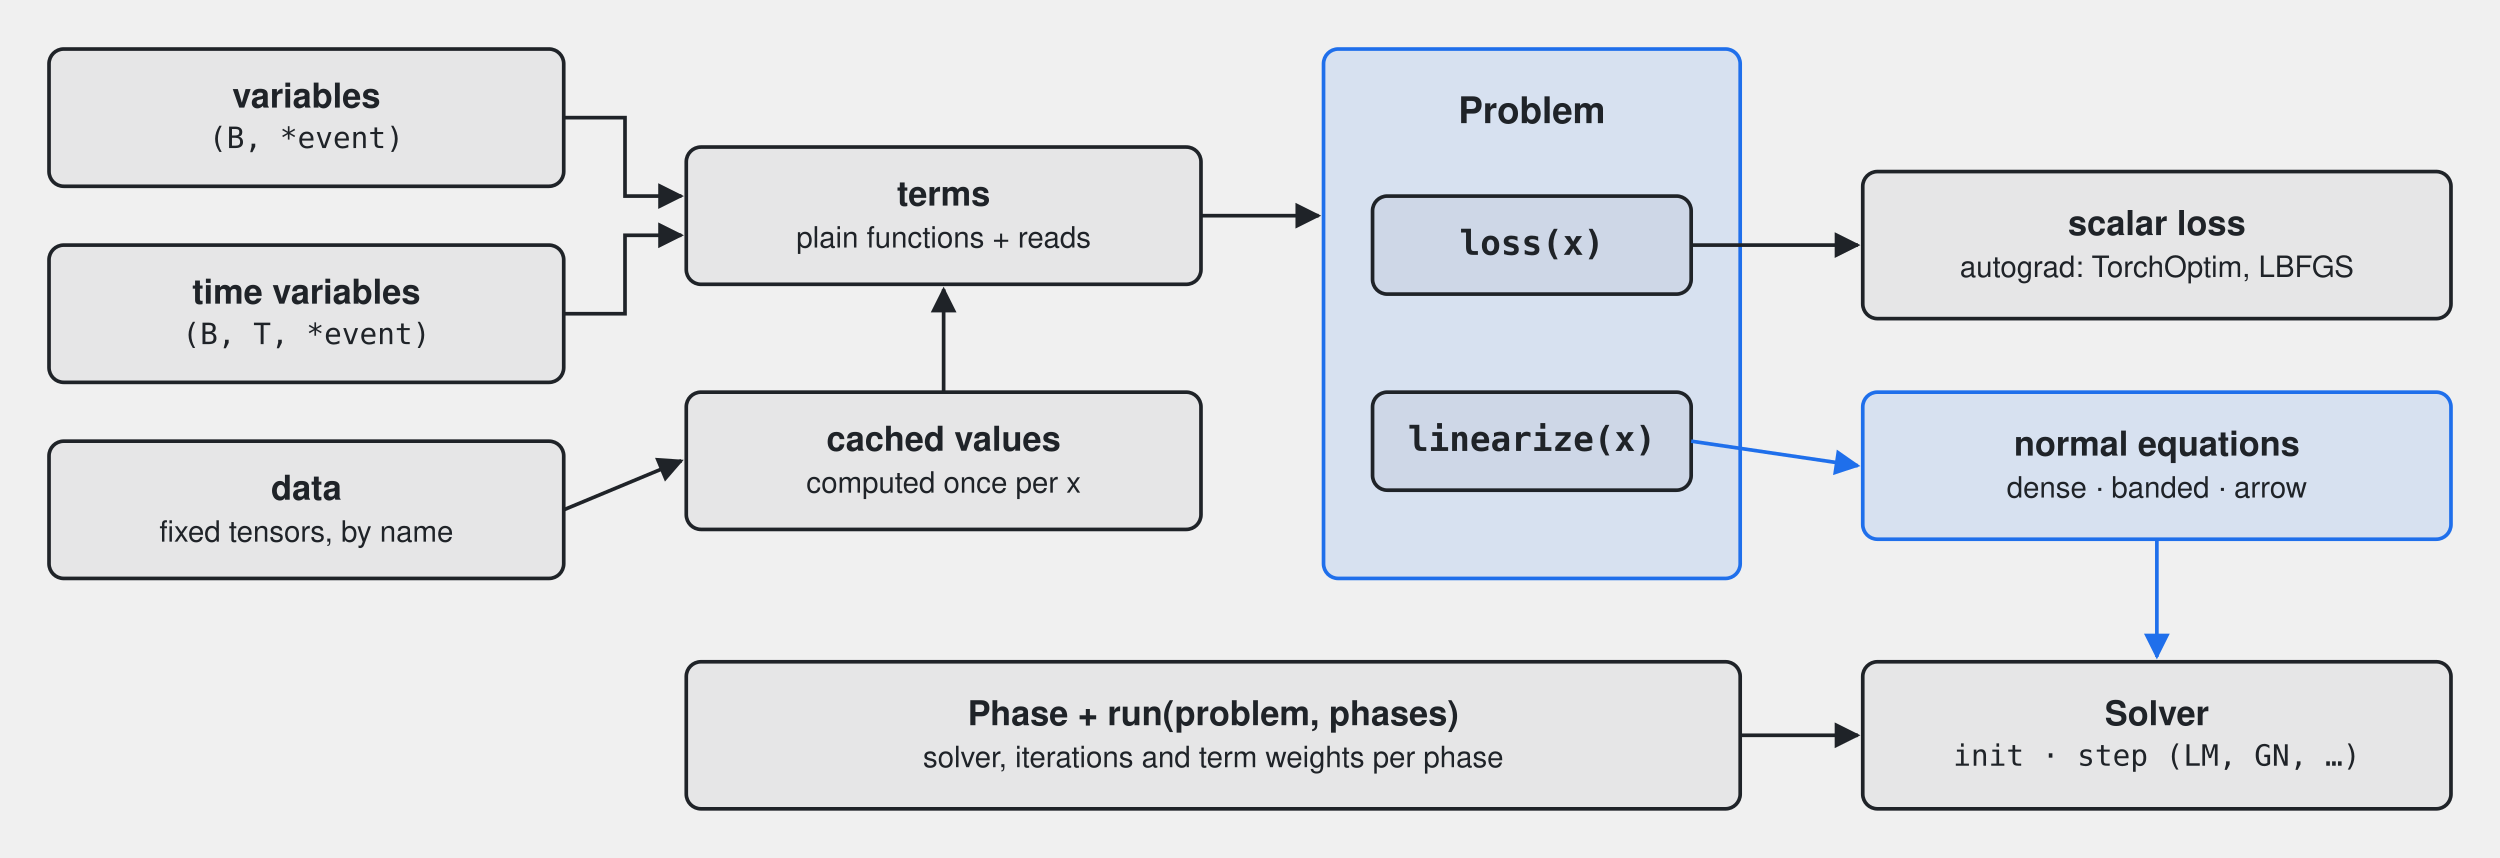
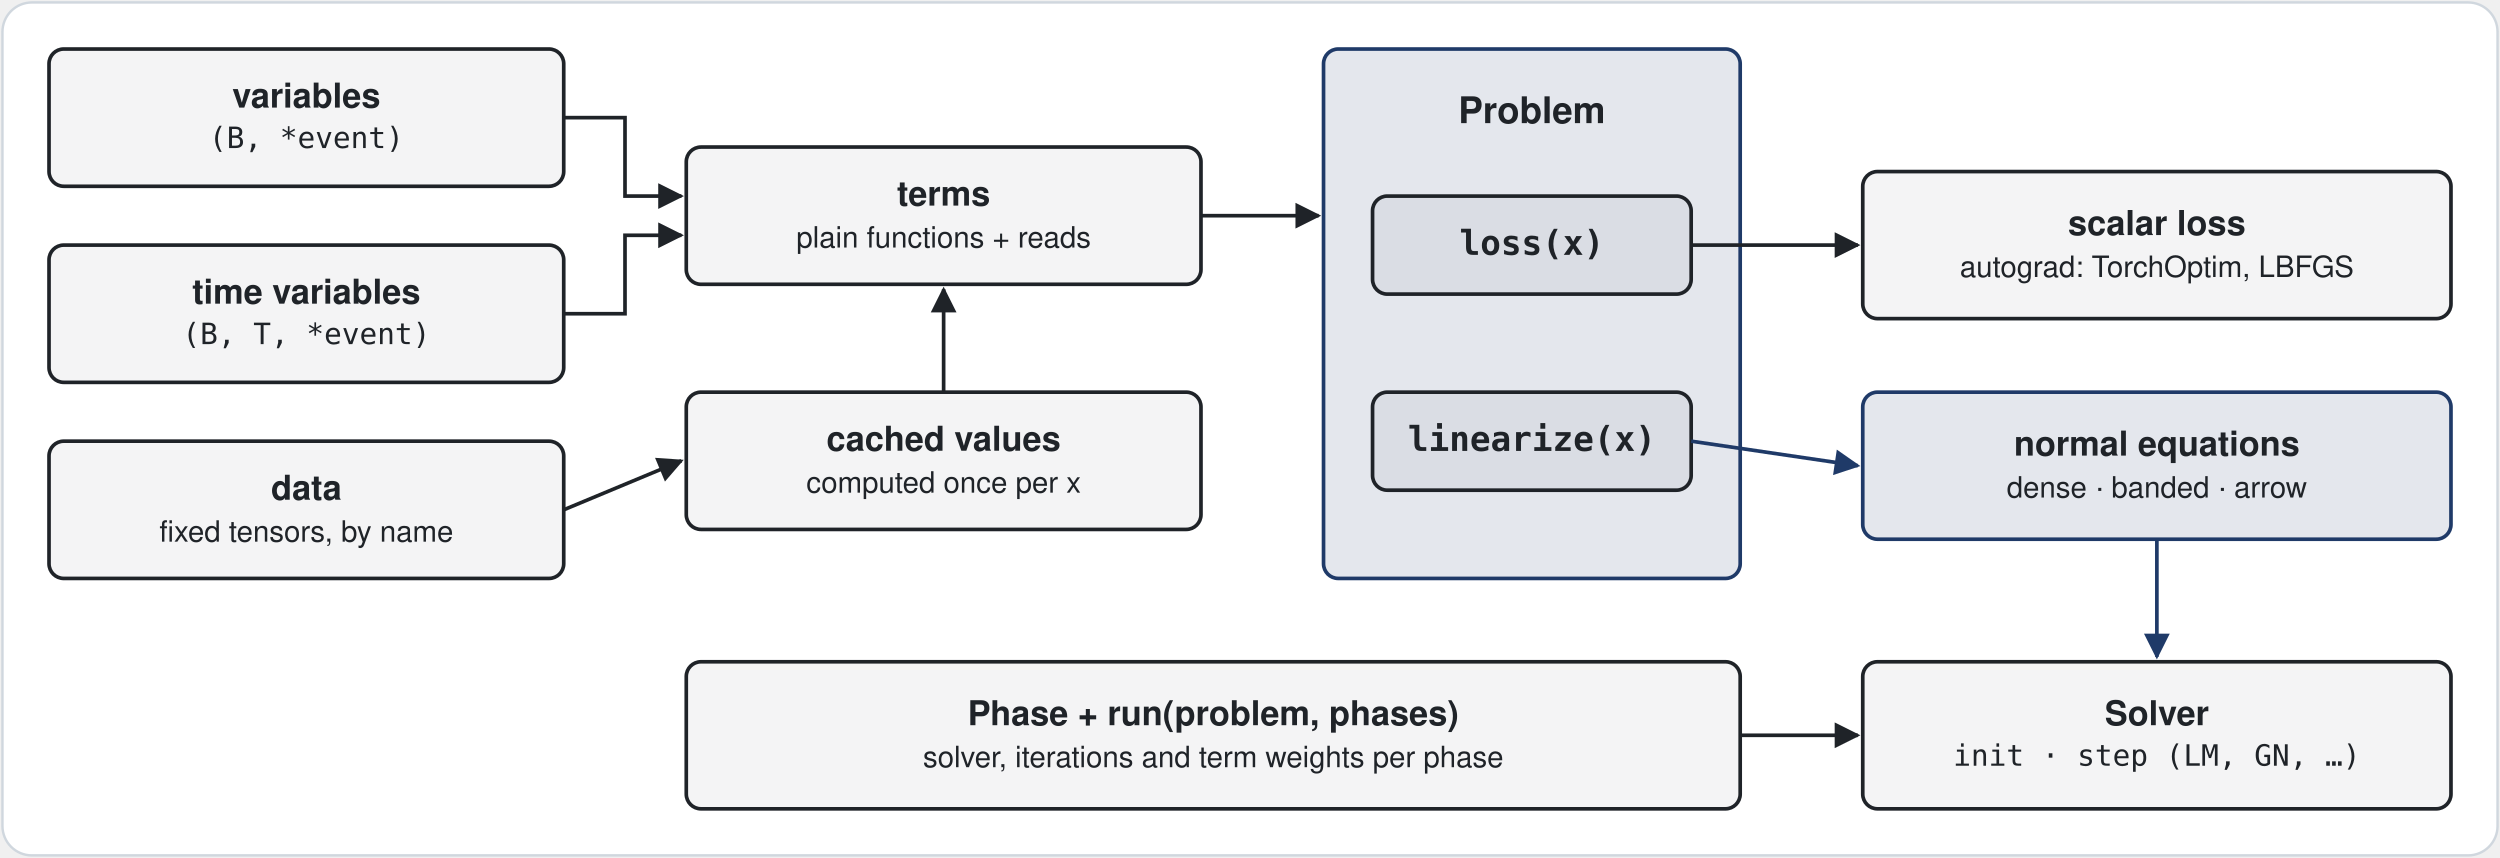
<svg xmlns="http://www.w3.org/2000/svg" viewBox="0 0 1020 350" width="1020" height="350" style="color:#1f2328">
  <defs>
    <marker id="a" viewBox="0 0 10 10" refX="9" refY="5" markerWidth="7" markerHeight="7" orient="auto">
      <path d="M0,0 L10,5 L0,10 z" fill="currentColor" />
    </marker>
    <marker id="ah" viewBox="0 0 10 10" refX="9" refY="5" markerWidth="7" markerHeight="7" orient="auto">
-       <path d="M0,0 L10,5 L0,10 z" fill="#1f6feb" />
+       <path d="M0,0 L10,5 L0,10 z" fill="#1f3a68" />
    </marker>
  </defs>
+   <rect x="1" y="1" width="1018" height="348" rx="12" fill="#ffffff" stroke="#d0d7de" stroke-width="1" />
  <rect x="20" y="20" width="210" height="56" rx="6" fill="currentColor" fill-opacity="0.05" stroke="currentColor" stroke-width="1.5" />
  <text x="125.0" y="39.0" font-size="14" text-anchor="middle" fill="currentColor" font-family="Helvetica, Arial, sans-serif" font-weight="600" dominant-baseline="middle">variables</text>
  <text x="125.0" y="57.0" font-size="12" text-anchor="middle" fill="currentColor" font-family="Menlo, Consolas, DejaVu Sans Mono, monospace" dominant-baseline="middle">(B, *event)</text>
  <rect x="20" y="100" width="210" height="56" rx="6" fill="currentColor" fill-opacity="0.05" stroke="currentColor" stroke-width="1.5" />
  <text x="125.0" y="119.0" font-size="14" text-anchor="middle" fill="currentColor" font-family="Helvetica, Arial, sans-serif" font-weight="600" dominant-baseline="middle">time variables</text>
  <text x="125.0" y="137.0" font-size="12" text-anchor="middle" fill="currentColor" font-family="Menlo, Consolas, DejaVu Sans Mono, monospace" dominant-baseline="middle">(B, T, *event)</text>
  <rect x="20" y="180" width="210" height="56" rx="6" fill="currentColor" fill-opacity="0.05" stroke="currentColor" stroke-width="1.5" />
  <text x="125.0" y="199.0" font-size="14" text-anchor="middle" fill="currentColor" font-family="Helvetica, Arial, sans-serif" font-weight="600" dominant-baseline="middle">data</text>
  <text x="125.0" y="217.0" font-size="12" text-anchor="middle" fill="currentColor" font-family="Helvetica, Arial, sans-serif" dominant-baseline="middle">fixed tensors, by name</text>
  <rect x="280" y="60" width="210" height="56" rx="6" fill="currentColor" fill-opacity="0.05" stroke="currentColor" stroke-width="1.5" />
  <text x="385.0" y="79.0" font-size="14" text-anchor="middle" fill="currentColor" font-family="Helvetica, Arial, sans-serif" font-weight="600" dominant-baseline="middle">terms</text>
  <text x="385.0" y="97.0" font-size="12" text-anchor="middle" fill="currentColor" font-family="Helvetica, Arial, sans-serif" dominant-baseline="middle">plain functions + reads</text>
  <rect x="280" y="160" width="210" height="56" rx="6" fill="currentColor" fill-opacity="0.05" stroke="currentColor" stroke-width="1.5" />
  <text x="385.0" y="179.0" font-size="14" text-anchor="middle" fill="currentColor" font-family="Helvetica, Arial, sans-serif" font-weight="600" dominant-baseline="middle">cached values</text>
  <text x="385.0" y="197.0" font-size="12" text-anchor="middle" fill="currentColor" font-family="Helvetica, Arial, sans-serif" dominant-baseline="middle">computed once per x</text>
  <polyline points="230,48 255,48 255,80 278,80" fill="none" stroke="currentColor" stroke-width="1.5" marker-end="url(#a)" />
  <polyline points="230,128 255,128 255,96 278,96" fill="none" stroke="currentColor" stroke-width="1.5" marker-end="url(#a)" />
  <polyline points="230,208 278,188" fill="none" stroke="currentColor" stroke-width="1.5" marker-end="url(#a)" />
  <polyline points="385,160 385,118" fill="none" stroke="currentColor" stroke-width="1.5" marker-end="url(#a)" />
-   <rect x="540" y="20" width="170" height="216" rx="6" fill="#1f6feb" fill-opacity="0.12" stroke="#1f6feb" stroke-width="1.5" />
+   <rect x="540" y="20" width="170" height="216" rx="6" fill="#1f3a68" fill-opacity="0.12" stroke="#1f3a68" stroke-width="1.5" />
  <text x="625" y="45" font-size="15" text-anchor="middle" fill="currentColor" font-family="Helvetica, Arial, sans-serif" font-weight="600" dominant-baseline="middle">Problem</text>
  <rect x="560" y="80" width="130" height="40" rx="6" fill="currentColor" fill-opacity="0.05" stroke="currentColor" stroke-width="1.5" />
  <text x="625.0" y="100.0" font-size="14" text-anchor="middle" fill="currentColor" font-family="Menlo, Consolas, DejaVu Sans Mono, monospace" font-weight="600" dominant-baseline="middle">loss(x)</text>
  <rect x="560" y="160" width="130" height="40" rx="6" fill="currentColor" fill-opacity="0.05" stroke="currentColor" stroke-width="1.5" />
  <text x="625.0" y="180.0" font-size="14" text-anchor="middle" fill="currentColor" font-family="Menlo, Consolas, DejaVu Sans Mono, monospace" font-weight="600" dominant-baseline="middle">linearize(x)</text>
  <polyline points="490,88 538,88" fill="none" stroke="currentColor" stroke-width="1.5" marker-end="url(#a)" />
  <rect x="760" y="70" width="240" height="60" rx="6" fill="currentColor" fill-opacity="0.05" stroke="currentColor" stroke-width="1.5" />
  <text x="880.0" y="91.0" font-size="14" text-anchor="middle" fill="currentColor" font-family="Helvetica, Arial, sans-serif" font-weight="600" dominant-baseline="middle">scalar loss</text>
  <text x="880.0" y="109.0" font-size="12" text-anchor="middle" fill="currentColor" font-family="Helvetica, Arial, sans-serif" dominant-baseline="middle">autograd: TorchOptim, LBFGS</text>
-   <rect x="760" y="160" width="240" height="60" rx="6" fill="#1f6feb" fill-opacity="0.12" stroke="#1f6feb" stroke-width="1.5" />
+   <rect x="760" y="160" width="240" height="60" rx="6" fill="#1f3a68" fill-opacity="0.12" stroke="#1f3a68" stroke-width="1.5" />
  <text x="880.0" y="181.0" font-size="14" text-anchor="middle" fill="currentColor" font-family="Helvetica, Arial, sans-serif" font-weight="600" dominant-baseline="middle">normal equations</text>
  <text x="880.0" y="199.0" font-size="12" text-anchor="middle" fill="currentColor" font-family="Helvetica, Arial, sans-serif" dominant-baseline="middle">dense · banded · arrow</text>
  <polyline points="690,100 758,100" fill="none" stroke="currentColor" stroke-width="1.5" marker-end="url(#a)" />
-   <polyline points="690,180 758,190" fill="none" stroke="#1f6feb" stroke-width="1.5" marker-end="url(#ah)" />
+   <polyline points="690,180 758,190" fill="none" stroke="#1f3a68" stroke-width="1.5" marker-end="url(#ah)" />
  <rect x="760" y="270" width="240" height="60" rx="6" fill="currentColor" fill-opacity="0.05" stroke="currentColor" stroke-width="1.5" />
  <text x="880.0" y="291.0" font-size="14" text-anchor="middle" fill="currentColor" font-family="Helvetica, Arial, sans-serif" font-weight="600" dominant-baseline="middle">Solver</text>
  <text x="880.0" y="309.0" font-size="12" text-anchor="middle" fill="currentColor" font-family="Menlo, Consolas, DejaVu Sans Mono, monospace" dominant-baseline="middle">init · step  (LM, GN, …)</text>
-   <polyline points="880,220 880,268" fill="none" stroke="#1f6feb" stroke-width="1.5" marker-end="url(#ah)" />
+   <polyline points="880,220 880,268" fill="none" stroke="#1f3a68" stroke-width="1.5" marker-end="url(#ah)" />
  <rect x="280" y="270" width="430" height="60" rx="6" fill="currentColor" fill-opacity="0.05" stroke="currentColor" stroke-width="1.5" />
  <text x="495.0" y="291.0" font-size="14" text-anchor="middle" fill="currentColor" font-family="Helvetica, Arial, sans-serif" font-weight="600" dominant-baseline="middle">Phase + run(problem, phases)</text>
  <text x="495.0" y="309.0" font-size="12" text-anchor="middle" fill="currentColor" font-family="Helvetica, Arial, sans-serif" dominant-baseline="middle">solver, iterations and term weights per phase</text>
  <polyline points="710,300 758,300" fill="none" stroke="currentColor" stroke-width="1.5" marker-end="url(#a)" />
</svg>
